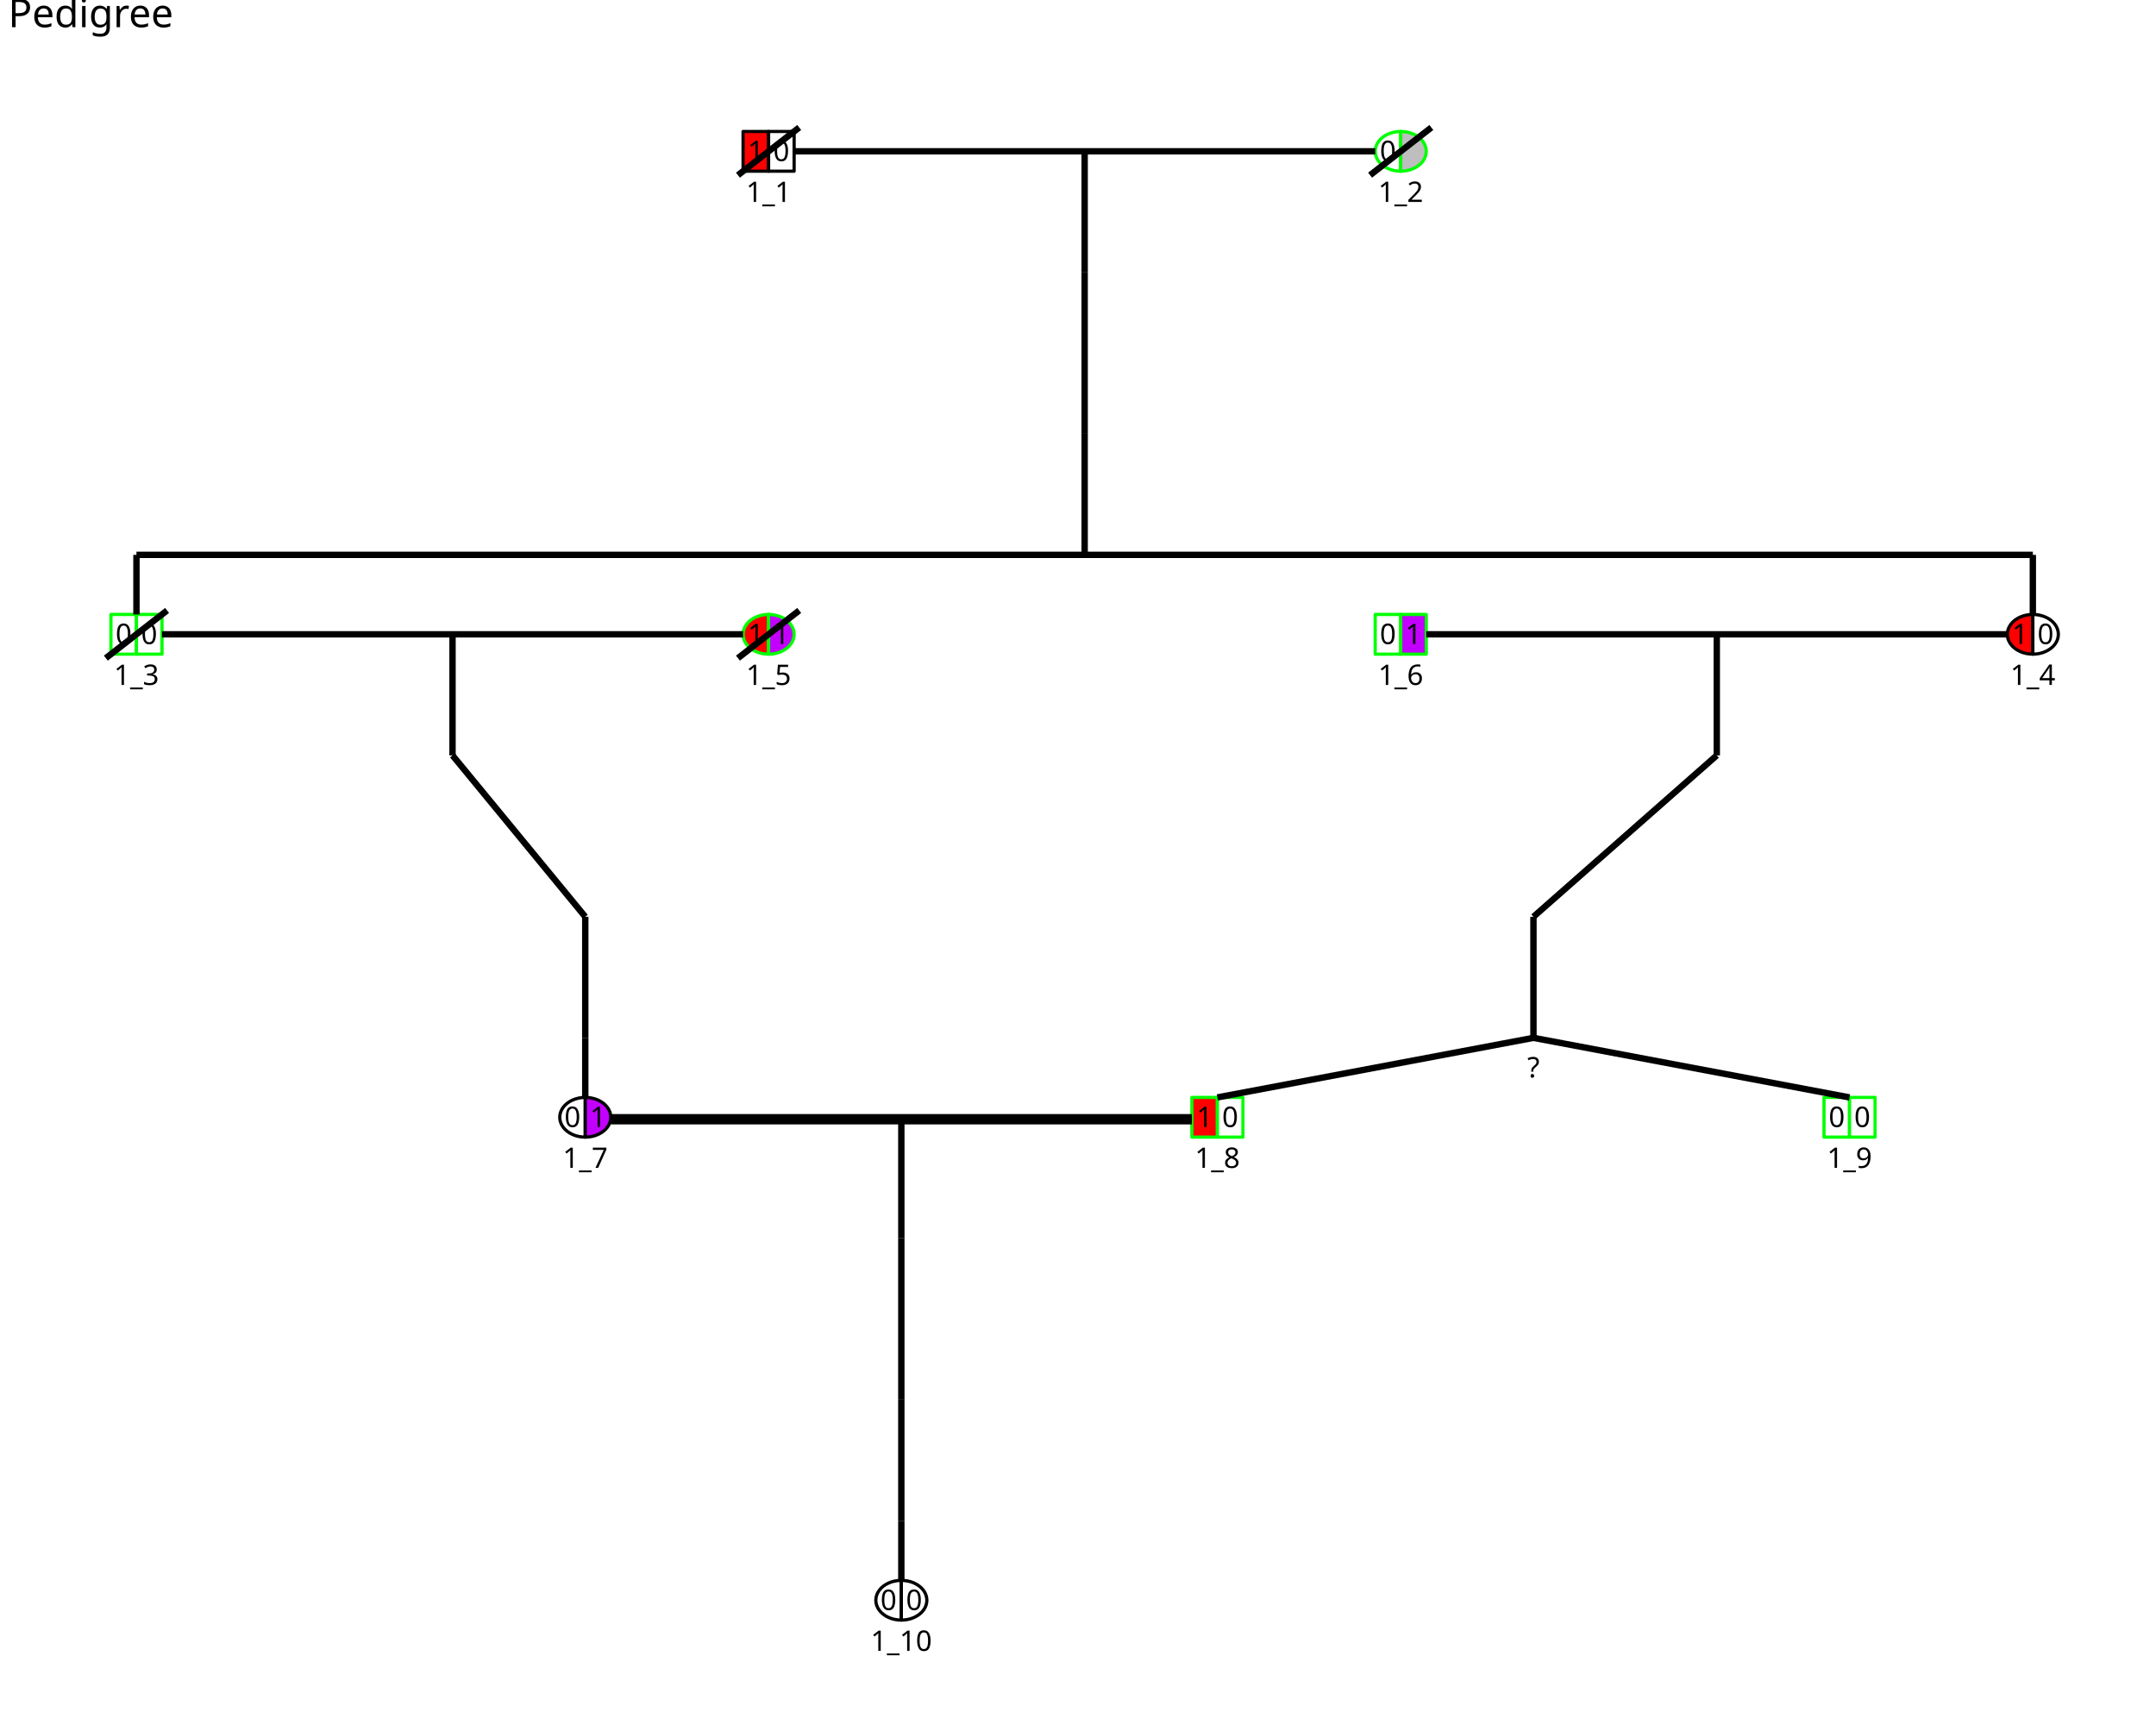
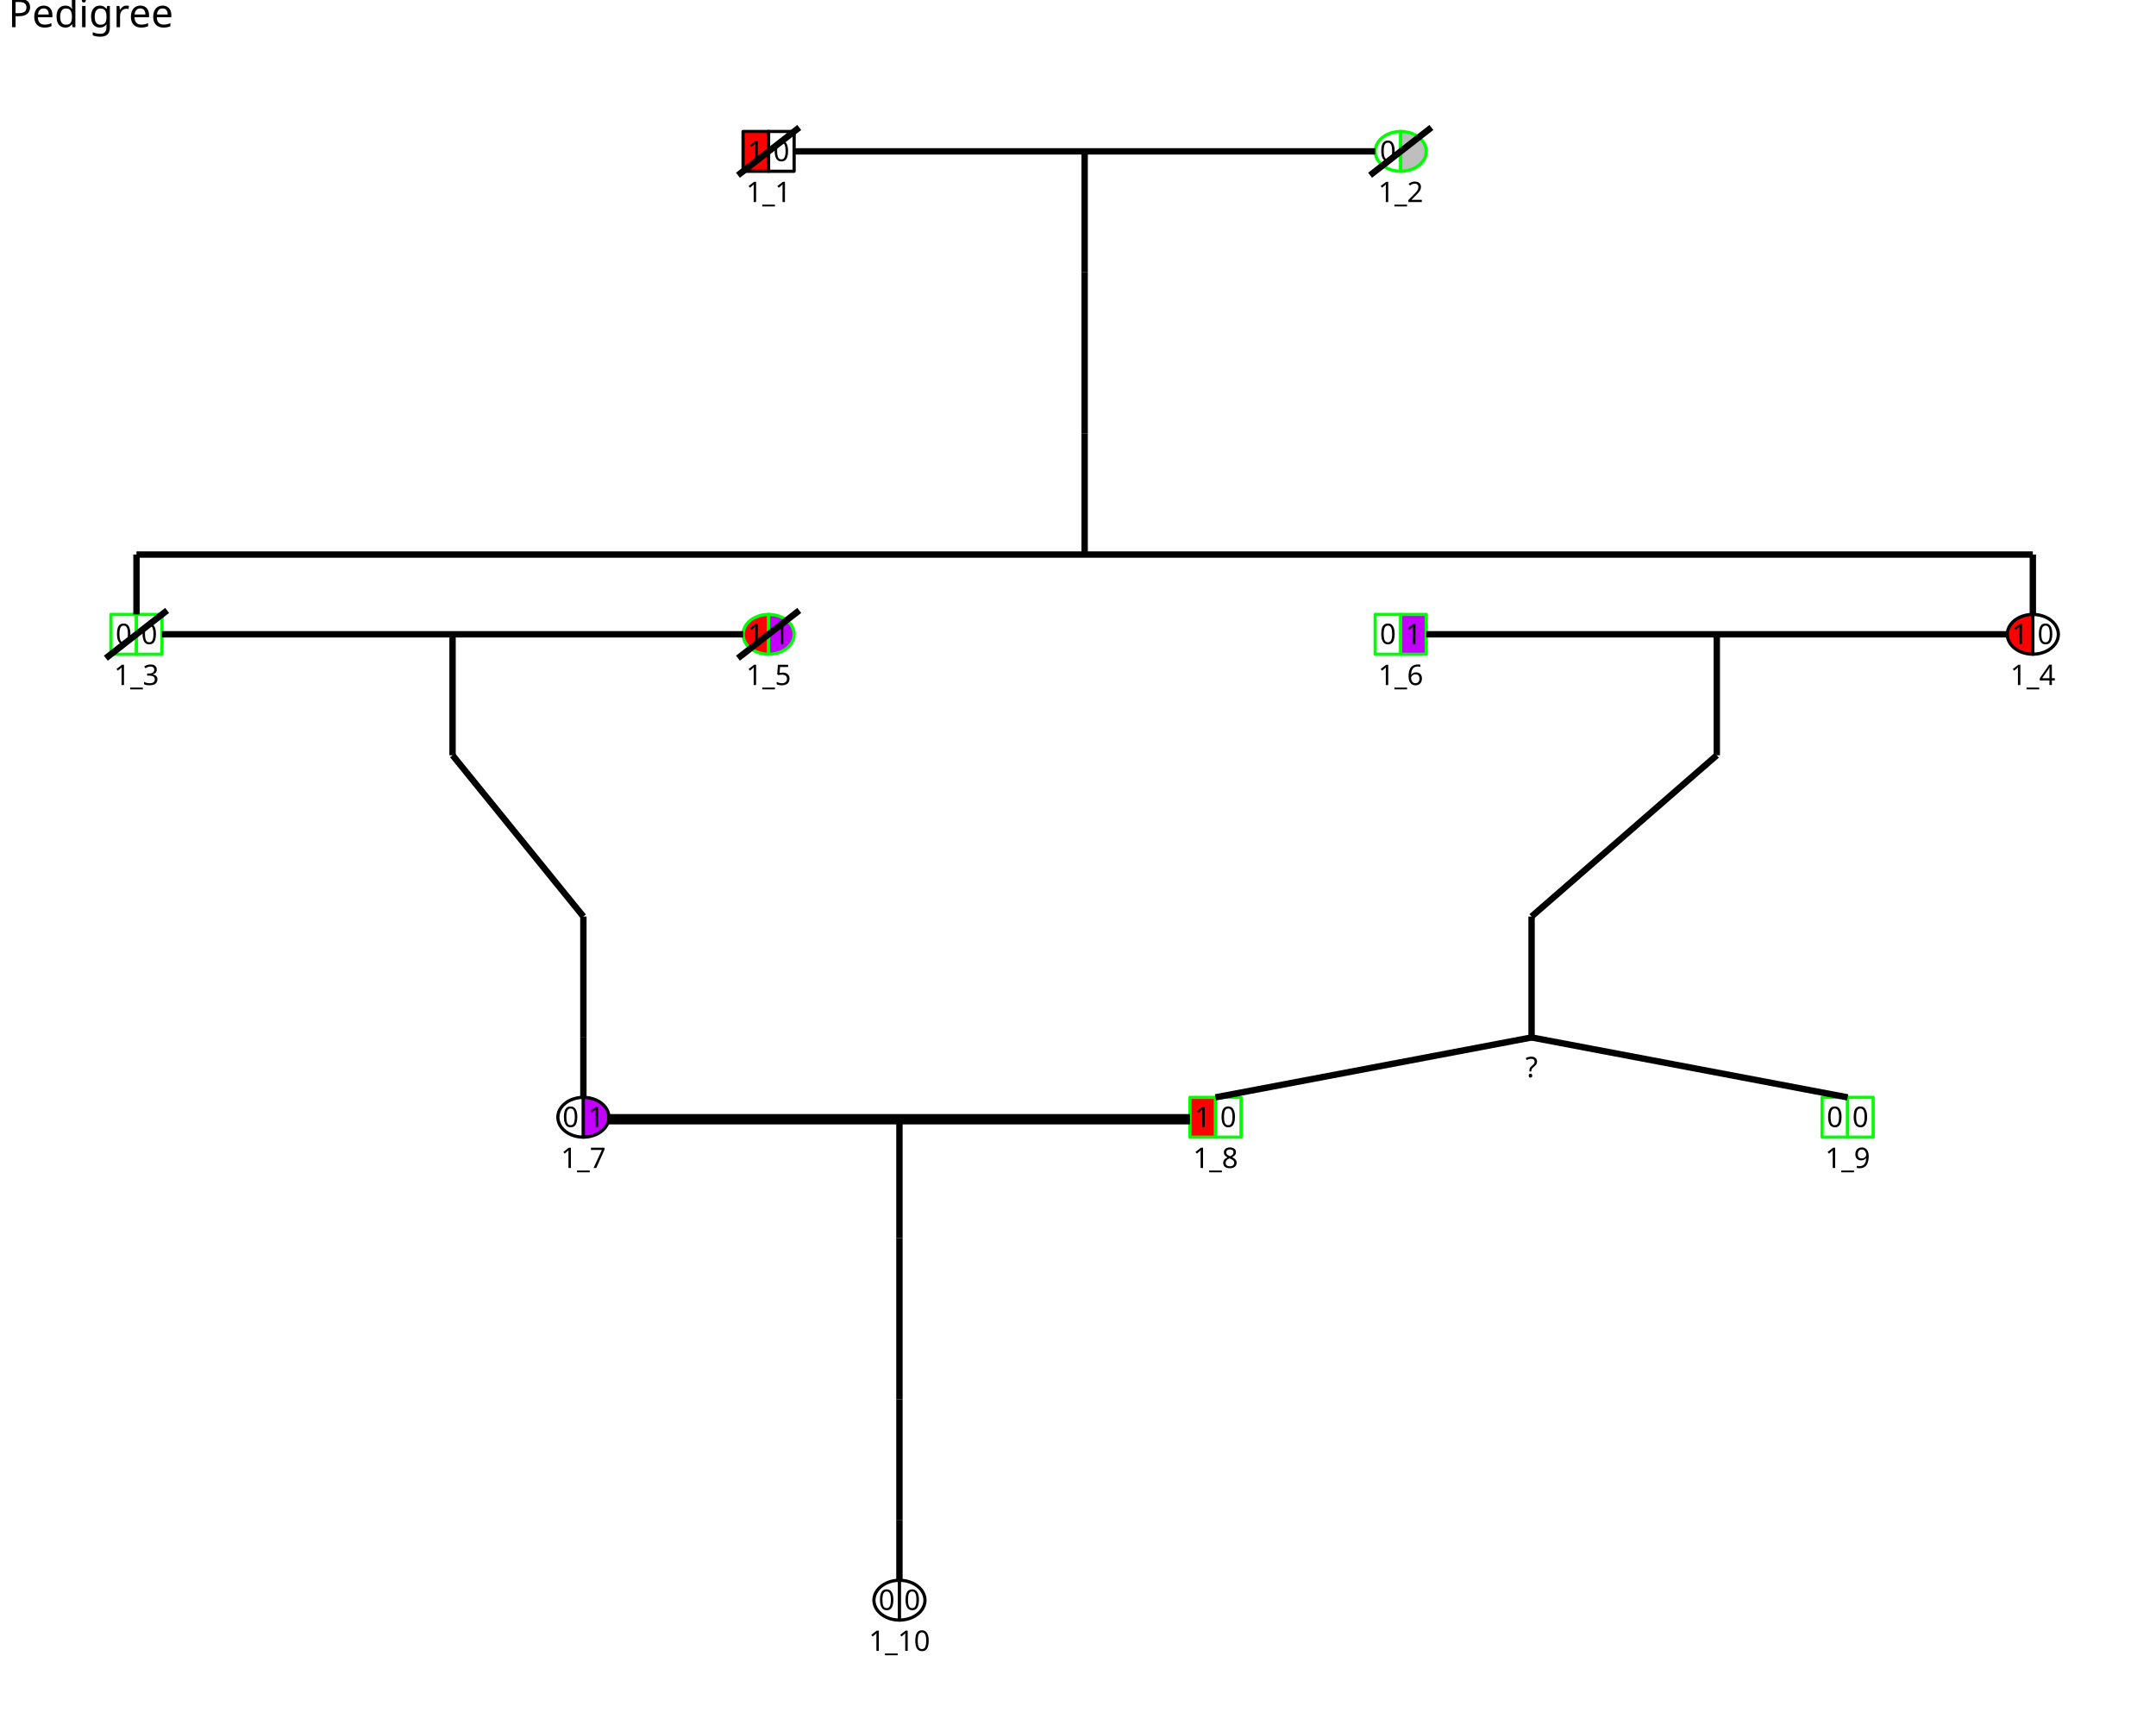
<svg xmlns="http://www.w3.org/2000/svg" class="svglite" data-engine-version="2.0" width="720.00pt" height="576.00pt" viewBox="0 0 720.00 576.00">
  <defs>
    <style type="text/css">
    .svglite line, .svglite polyline, .svglite polygon, .svglite path, .svglite rect, .svglite circle {
      fill: none;
      stroke: #000000;
      stroke-linecap: round;
      stroke-linejoin: round;
      stroke-miterlimit: 10.00;
    }
  </style>
  </defs>
  <rect width="100%" height="100%" style="stroke: none; fill: #FFFFFF;" />
  <defs>
    <clipPath id="cpMC4wMHw3MjAuMDB8MC4wMHw1NzYuMDA=">
      <rect x="0.00" y="0.00" width="720.00" height="576.00" />
    </clipPath>
  </defs>
  <g clip-path="url(#cpMC4wMHw3MjAuMDB8MC4wMHw1NzYuMDA=)">
    <rect x="0.00" y="0.00" width="720.00" height="576.00" style="stroke-width: 1.07; stroke: #FFFFFF; fill: #FFFFFF;" />
  </g>
  <defs>
    <clipPath id="cpMi43NHw3MjAuMDB8MTcuMzB8NTczLjI2">
      <rect x="2.74" y="17.30" width="717.26" height="555.96" />
    </clipPath>
  </defs>
  <g clip-path="url(#cpMi43NHw3MjAuMDB8MTcuMzB8NTczLjI2)">
    <rect x="2.74" y="17.30" width="717.26" height="555.96" style="stroke-width: 1.07; stroke: none;" />
-     <polygon points="256.67,50.53 256.67,43.90 248.15,43.90 248.15,57.16 256.67,57.16 " style="stroke-width: 1.07; stroke-linecap: butt; fill: #FF0000;" />
-     <polygon points="45.57,211.80 45.57,205.17 37.05,205.17 37.05,218.43 45.57,218.43 " style="stroke-width: 1.07; stroke: #00FF00; stroke-linecap: butt; fill: #FFFFFF;" />
-     <polygon points="195.45,373.07 195.45,366.44 194.34,366.50 193.25,366.67 192.19,366.95 191.19,367.33 190.26,367.81 189.43,368.38 188.69,369.03 188.07,369.76 187.58,370.53 187.22,371.35 187.00,372.21 186.93,373.07 187.00,373.94 187.22,374.79 187.58,375.61 188.07,376.39 188.69,377.11 189.43,377.76 190.26,378.33 191.19,378.81 192.19,379.20 193.25,379.48 194.34,379.64 195.45,379.70 " style="stroke-width: 1.07; stroke-linecap: butt; fill: #FFFFFF;" />
-     <polygon points="301.00,534.34 301.00,527.71 299.89,527.77 298.80,527.94 297.74,528.21 296.74,528.60 295.81,529.08 294.98,529.65 294.24,530.30 293.62,531.03 293.13,531.80 292.77,532.62 292.55,533.48 292.48,534.34 292.55,535.21 292.77,536.06 293.13,536.88 293.62,537.66 294.24,538.38 294.98,539.03 295.81,539.60 296.74,540.08 297.74,540.47 298.80,540.75 299.89,540.91 301.00,540.97 " style="stroke-width: 1.07; stroke-linecap: butt; fill: #FFFFFF;" />
-     <polygon points="467.77,50.53 467.77,43.90 466.66,43.96 465.57,44.13 464.51,44.41 463.51,44.79 462.58,45.27 461.74,45.84 461.01,46.49 460.39,47.22 459.90,47.99 459.54,48.82 459.32,49.67 459.25,50.53 459.32,51.40 459.54,52.25 459.90,53.07 460.39,53.85 461.01,54.57 461.74,55.22 462.58,55.79 463.51,56.27 464.51,56.66 465.57,56.94 466.66,57.10 467.77,57.16 " style="stroke-width: 1.07; stroke: #00FF00; stroke-linecap: butt; fill: #FFFFFF;" />
-     <polygon points="256.67,211.80 256.67,205.17 255.56,205.23 254.47,205.40 253.41,205.68 252.41,206.06 251.48,206.54 250.64,207.11 249.91,207.76 249.29,208.49 248.80,209.26 248.44,210.08 248.22,210.94 248.15,211.80 248.22,212.67 248.44,213.52 248.80,214.34 249.29,215.12 249.91,215.84 250.64,216.49 251.48,217.06 252.41,217.54 253.41,217.93 254.47,218.21 255.56,218.37 256.67,218.43 " style="stroke-width: 1.07; stroke: #00FF00; stroke-linecap: butt; fill: #FF0000;" />
-     <polygon points="406.55,373.07 406.55,366.44 398.03,366.44 398.03,379.70 406.55,379.70 " style="stroke-width: 1.07; stroke: #00FF00; stroke-linecap: butt; fill: #FF0000;" />
-     <polygon points="467.77,211.80 467.77,205.17 459.25,205.17 459.25,218.43 467.77,218.43 " style="stroke-width: 1.07; stroke: #00FF00; stroke-linecap: butt; fill: #FFFFFF;" />
-     <polygon points="617.65,373.07 617.65,366.44 609.13,366.44 609.13,379.70 617.65,379.70 " style="stroke-width: 1.07; stroke: #00FF00; stroke-linecap: butt; fill: #FFFFFF;" />
-     <polygon points="678.87,211.80 678.87,205.17 677.76,205.23 676.67,205.40 675.61,205.68 674.61,206.06 673.68,206.54 672.84,207.11 672.11,207.76 671.49,208.49 671.00,209.26 670.64,210.08 670.42,210.94 670.35,211.80 670.42,212.67 670.64,213.52 671.00,214.34 671.49,215.12 672.11,215.84 672.84,216.49 673.68,217.06 674.61,217.54 675.61,217.93 676.67,218.21 677.76,218.37 678.87,218.43 " style="stroke-width: 1.07; stroke-linecap: butt; fill: #FF0000;" />
-     <polygon points="256.67,50.53 256.67,57.16 265.20,57.16 265.20,43.90 256.67,43.90 " style="stroke-width: 1.07; stroke-linecap: butt; fill: #FFFFFF;" />
-     <polygon points="45.57,211.80 45.57,218.43 54.10,218.43 54.10,205.17 45.57,205.17 " style="stroke-width: 1.07; stroke: #00FF00; stroke-linecap: butt; fill: #FFFFFF;" />
-     <polygon points="195.45,373.07 195.45,379.70 196.57,379.64 197.66,379.48 198.72,379.20 199.72,378.81 200.64,378.33 201.48,377.76 202.22,377.11 202.84,376.39 203.33,375.61 203.69,374.79 203.90,373.94 203.98,373.07 203.90,372.21 203.69,371.35 203.33,370.53 202.84,369.76 202.22,369.03 201.48,368.38 200.64,367.81 199.72,367.33 198.72,366.95 197.66,366.67 196.57,366.50 195.45,366.44 " style="stroke-width: 1.07; stroke-linecap: butt; fill: #C300FF;" />
-     <polygon points="301.00,534.34 301.00,540.97 302.12,540.91 303.21,540.75 304.27,540.47 305.27,540.08 306.19,539.60 307.03,539.03 307.77,538.38 308.39,537.66 308.88,536.88 309.24,536.06 309.45,535.21 309.53,534.34 309.45,533.48 309.24,532.62 308.88,531.80 308.39,531.03 307.77,530.30 307.03,529.65 306.19,529.08 305.27,528.60 304.27,528.21 303.21,527.94 302.12,527.77 301.00,527.71 " style="stroke-width: 1.07; stroke-linecap: butt; fill: #FFFFFF;" />
-     <polygon points="467.77,50.53 467.77,57.16 468.89,57.10 469.98,56.94 471.03,56.66 472.03,56.27 472.96,55.79 473.80,55.22 474.54,54.57 475.15,53.85 475.65,53.07 476.01,52.25 476.22,51.40 476.30,50.53 476.22,49.67 476.01,48.82 475.65,47.99 475.15,47.22 474.54,46.49 473.80,45.84 472.96,45.27 472.03,44.79 471.03,44.41 469.98,44.13 468.89,43.96 467.77,43.90 " style="stroke-width: 1.07; stroke: #00FF00; stroke-linecap: butt; fill: #BEBEBE;" />
-     <polygon points="256.67,211.80 256.67,218.43 257.78,218.37 258.88,218.21 259.93,217.93 260.93,217.54 261.86,217.06 262.70,216.49 263.44,215.84 264.05,215.12 264.55,214.34 264.91,213.52 265.12,212.67 265.20,211.80 265.12,210.94 264.91,210.08 264.55,209.26 264.05,208.49 263.44,207.76 262.70,207.11 261.86,206.54 260.93,206.06 259.93,205.68 258.88,205.40 257.78,205.23 256.67,205.17 " style="stroke-width: 1.07; stroke: #00FF00; stroke-linecap: butt; fill: #C300FF;" />
-     <polygon points="406.55,373.07 406.55,379.70 415.08,379.70 415.08,366.44 406.55,366.44 " style="stroke-width: 1.07; stroke: #00FF00; stroke-linecap: butt; fill: #FFFFFF;" />
-     <polygon points="467.77,211.80 467.77,218.43 476.30,218.43 476.30,205.17 467.77,205.17 " style="stroke-width: 1.07; stroke: #00FF00; stroke-linecap: butt; fill: #C300FF;" />
-     <polygon points="617.65,373.07 617.65,379.70 626.18,379.70 626.18,366.44 617.65,366.44 " style="stroke-width: 1.07; stroke: #00FF00; stroke-linecap: butt; fill: #FFFFFF;" />
-     <polygon points="678.87,211.80 678.87,218.43 679.99,218.37 681.08,218.21 682.13,217.93 683.13,217.54 684.06,217.06 684.90,216.49 685.64,215.84 686.26,215.12 686.75,214.34 687.11,213.52 687.32,212.67 687.40,211.80 687.32,210.94 687.11,210.08 686.75,209.26 686.26,208.49 685.64,207.76 684.90,207.11 684.06,206.54 683.13,206.06 682.13,205.68 681.08,205.40 679.99,205.23 678.87,205.17 " style="stroke-width: 1.07; stroke-linecap: butt; fill: #FFFFFF;" />
-     <text x="252.41" y="53.79" text-anchor="middle" style="font-size: 9.48px; font-family: sans;" textLength="5.28px" lengthAdjust="spacingAndGlyphs">1</text>
-     <text x="41.31" y="215.06" text-anchor="middle" style="font-size: 9.48px; font-family: sans;" textLength="5.28px" lengthAdjust="spacingAndGlyphs">0</text>
-     <text x="191.19" y="376.33" text-anchor="middle" style="font-size: 9.48px; font-family: sans;" textLength="5.28px" lengthAdjust="spacingAndGlyphs">0</text>
-     <text x="296.74" y="537.60" text-anchor="middle" style="font-size: 9.48px; font-family: sans;" textLength="5.28px" lengthAdjust="spacingAndGlyphs">0</text>
-     <text x="463.51" y="53.79" text-anchor="middle" style="font-size: 9.48px; font-family: sans;" textLength="5.28px" lengthAdjust="spacingAndGlyphs">0</text>
-     <text x="252.41" y="215.06" text-anchor="middle" style="font-size: 9.48px; font-family: sans;" textLength="5.28px" lengthAdjust="spacingAndGlyphs">1</text>
-     <text x="402.29" y="376.33" text-anchor="middle" style="font-size: 9.48px; font-family: sans;" textLength="5.28px" lengthAdjust="spacingAndGlyphs">1</text>
-     <text x="463.51" y="215.06" text-anchor="middle" style="font-size: 9.48px; font-family: sans;" textLength="5.28px" lengthAdjust="spacingAndGlyphs">0</text>
-     <text x="613.39" y="376.33" text-anchor="middle" style="font-size: 9.48px; font-family: sans;" textLength="5.28px" lengthAdjust="spacingAndGlyphs">0</text>
-     <text x="674.61" y="215.06" text-anchor="middle" style="font-size: 9.48px; font-family: sans;" textLength="5.28px" lengthAdjust="spacingAndGlyphs">1</text>
-     <text x="260.93" y="53.79" text-anchor="middle" style="font-size: 9.48px; font-family: sans;" textLength="5.28px" lengthAdjust="spacingAndGlyphs">0</text>
-     <text x="49.83" y="215.06" text-anchor="middle" style="font-size: 9.48px; font-family: sans;" textLength="5.28px" lengthAdjust="spacingAndGlyphs">0</text>
-     <text x="199.72" y="376.33" text-anchor="middle" style="font-size: 9.48px; font-family: sans;" textLength="5.28px" lengthAdjust="spacingAndGlyphs">1</text>
-     <text x="305.27" y="537.60" text-anchor="middle" style="font-size: 9.48px; font-family: sans;" textLength="5.28px" lengthAdjust="spacingAndGlyphs">0</text>
-     <text x="260.93" y="215.06" text-anchor="middle" style="font-size: 9.48px; font-family: sans;" textLength="5.28px" lengthAdjust="spacingAndGlyphs">1</text>
-     <text x="410.82" y="376.33" text-anchor="middle" style="font-size: 9.48px; font-family: sans;" textLength="5.28px" lengthAdjust="spacingAndGlyphs">0</text>
-     <text x="472.03" y="215.06" text-anchor="middle" style="font-size: 9.48px; font-family: sans;" textLength="5.28px" lengthAdjust="spacingAndGlyphs">1</text>
-     <text x="621.92" y="376.33" text-anchor="middle" style="font-size: 9.48px; font-family: sans;" textLength="5.28px" lengthAdjust="spacingAndGlyphs">0</text>
-     <text x="683.13" y="215.06" text-anchor="middle" style="font-size: 9.48px; font-family: sans;" textLength="5.28px" lengthAdjust="spacingAndGlyphs">0</text>
-     <text x="256.67" y="67.44" text-anchor="middle" style="font-size: 9.48px; font-family: sans;" textLength="15.83px" lengthAdjust="spacingAndGlyphs">1_1</text>
-     <text x="45.57" y="228.71" text-anchor="middle" style="font-size: 9.48px; font-family: sans;" textLength="15.83px" lengthAdjust="spacingAndGlyphs">1_3</text>
-     <text x="195.45" y="389.98" text-anchor="middle" style="font-size: 9.48px; font-family: sans;" textLength="15.83px" lengthAdjust="spacingAndGlyphs">1_7</text>
-     <text x="301.00" y="551.25" text-anchor="middle" style="font-size: 9.48px; font-family: sans;" textLength="21.10px" lengthAdjust="spacingAndGlyphs">1_10</text>
-     <text x="467.77" y="67.44" text-anchor="middle" style="font-size: 9.48px; font-family: sans;" textLength="15.83px" lengthAdjust="spacingAndGlyphs">1_2</text>
-     <text x="256.67" y="228.71" text-anchor="middle" style="font-size: 9.48px; font-family: sans;" textLength="15.83px" lengthAdjust="spacingAndGlyphs">1_5</text>
-     <text x="406.55" y="389.98" text-anchor="middle" style="font-size: 9.48px; font-family: sans;" textLength="15.83px" lengthAdjust="spacingAndGlyphs">1_8</text>
-     <text x="467.77" y="228.71" text-anchor="middle" style="font-size: 9.48px; font-family: sans;" textLength="15.83px" lengthAdjust="spacingAndGlyphs">1_6</text>
-     <text x="617.65" y="389.98" text-anchor="middle" style="font-size: 9.48px; font-family: sans;" textLength="15.83px" lengthAdjust="spacingAndGlyphs">1_9</text>
-     <text x="678.87" y="228.71" text-anchor="middle" style="font-size: 9.48px; font-family: sans;" textLength="15.83px" lengthAdjust="spacingAndGlyphs">1_4</text>
-     <text x="512.10" y="359.76" text-anchor="middle" style="font-size: 9.48px; font-family: sans;" textLength="5.28px" lengthAdjust="spacingAndGlyphs">?</text>
-     <line x1="246.44" y1="58.49" x2="266.90" y2="42.57" style="stroke-width: 2.13; stroke-linecap: butt;" />
-     <line x1="35.34" y1="219.76" x2="55.80" y2="203.84" style="stroke-width: 2.13; stroke-linecap: butt;" />
-     <line x1="457.54" y1="58.49" x2="478.00" y2="42.57" style="stroke-width: 2.13; stroke-linecap: butt;" />
-     <line x1="246.44" y1="219.76" x2="266.90" y2="203.84" style="stroke-width: 2.13; stroke-linecap: butt;" />
-     <line x1="265.20" y1="50.53" x2="459.25" y2="50.53" style="stroke-width: 2.13; stroke-linecap: butt;" />
-     <line x1="54.10" y1="211.80" x2="248.15" y2="211.80" style="stroke-width: 2.13; stroke-linecap: butt;" />
-     <line x1="203.98" y1="373.07" x2="398.03" y2="373.07" style="stroke-width: 2.13; stroke-linecap: butt;" />
-     <line x1="476.30" y1="211.80" x2="670.35" y2="211.80" style="stroke-width: 2.13; stroke-linecap: butt;" />
-     <line x1="203.98" y1="374.40" x2="398.03" y2="374.40" style="stroke-width: 2.13; stroke-linecap: butt;" />
-     <line x1="45.57" y1="205.17" x2="45.57" y2="185.28" style="stroke-width: 2.13; stroke-linecap: butt;" />
-     <line x1="678.87" y1="205.17" x2="678.87" y2="185.28" style="stroke-width: 2.13; stroke-linecap: butt;" />
-     <line x1="45.57" y1="185.28" x2="678.87" y2="185.28" style="stroke-width: 2.13; stroke-linecap: butt;" />
-     <line x1="362.22" y1="185.28" x2="362.22" y2="144.85" style="stroke-width: 2.13; stroke-linecap: butt;" />
-     <line x1="362.22" y1="144.85" x2="362.22" y2="90.96" style="stroke-width: 2.13; stroke-linecap: butt;" />
-     <line x1="362.22" y1="90.96" x2="362.22" y2="50.53" style="stroke-width: 2.13; stroke-linecap: butt;" />
-     <line x1="195.45" y1="366.44" x2="195.45" y2="346.55" style="stroke-width: 2.13; stroke-linecap: butt;" />
-     <line x1="195.45" y1="346.55" x2="195.45" y2="346.55" style="stroke-width: 2.13; stroke-linecap: butt;" />
-     <line x1="195.45" y1="346.55" x2="195.45" y2="306.12" style="stroke-width: 2.13; stroke-linecap: butt;" />
-     <line x1="195.45" y1="306.12" x2="151.12" y2="252.23" style="stroke-width: 2.13; stroke-linecap: butt;" />
-     <line x1="151.12" y1="252.23" x2="151.12" y2="211.80" style="stroke-width: 2.13; stroke-linecap: butt;" />
-     <line x1="406.55" y1="366.44" x2="512.10" y2="346.55" style="stroke-width: 2.13; stroke-linecap: butt;" />
-     <line x1="617.65" y1="366.44" x2="512.10" y2="346.55" style="stroke-width: 2.13; stroke-linecap: butt;" />
-     <line x1="512.10" y1="346.55" x2="512.10" y2="346.55" style="stroke-width: 2.13; stroke-linecap: butt;" />
-     <line x1="512.10" y1="346.55" x2="512.10" y2="306.12" style="stroke-width: 2.13; stroke-linecap: butt;" />
-     <line x1="512.10" y1="306.12" x2="573.32" y2="252.23" style="stroke-width: 2.13; stroke-linecap: butt;" />
-     <line x1="573.32" y1="252.23" x2="573.32" y2="211.80" style="stroke-width: 2.13; stroke-linecap: butt;" />
-     <line x1="301.00" y1="527.71" x2="301.00" y2="507.82" style="stroke-width: 2.13; stroke-linecap: butt;" />
-     <line x1="301.00" y1="507.82" x2="301.00" y2="507.82" style="stroke-width: 2.13; stroke-linecap: butt;" />
-     <line x1="301.00" y1="507.82" x2="301.00" y2="467.39" style="stroke-width: 2.13; stroke-linecap: butt;" />
-     <line x1="301.00" y1="467.39" x2="301.00" y2="413.50" style="stroke-width: 2.13; stroke-linecap: butt;" />
-     <line x1="301.00" y1="413.50" x2="301.00" y2="373.07" style="stroke-width: 2.13; stroke-linecap: butt;" />
+     <polygon points="256.67,50.55 256.67,43.90 248.15,43.90 248.15,57.19 256.67,57.19 " style="stroke-width: 1.07; stroke-linecap: butt; fill: #FF0000;" />
+     <polygon points="45.58,211.81 45.58,205.16 37.05,205.16 37.05,218.45 45.58,218.45 " style="stroke-width: 1.07; stroke: #00FF00; stroke-linecap: butt; fill: #FFFFFF;" />
+     <polygon points="194.82,373.06 194.82,366.42 193.71,366.48 192.62,366.65 191.56,366.93 190.56,367.31 189.63,367.79 188.79,368.37 188.06,369.02 187.44,369.74 186.94,370.52 186.58,371.34 186.37,372.20 186.29,373.06 186.37,373.93 186.58,374.78 186.94,375.61 187.44,376.39 188.06,377.11 188.79,377.76 189.63,378.33 190.56,378.82 191.56,379.20 192.62,379.48 193.71,379.65 194.82,379.71 " style="stroke-width: 1.07; stroke-linecap: butt; fill: #FFFFFF;" />
+     <polygon points="300.37,534.32 300.37,527.68 299.26,527.73 298.16,527.90 297.11,528.18 296.11,528.57 295.18,529.05 294.34,529.62 293.61,530.28 292.99,531.00 292.49,531.78 292.13,532.60 291.92,533.45 291.84,534.32 291.92,535.19 292.13,536.04 292.49,536.86 292.99,537.64 293.61,538.37 294.34,539.02 295.18,539.59 296.11,540.08 297.11,540.46 298.16,540.74 299.26,540.91 300.37,540.97 " style="stroke-width: 1.07; stroke-linecap: butt; fill: #FFFFFF;" />
+     <polygon points="467.77,50.55 467.77,43.90 466.66,43.96 465.56,44.13 464.51,44.41 463.51,44.79 462.58,45.28 461.74,45.85 461.01,46.50 460.39,47.23 459.89,48.00 459.53,48.83 459.32,49.68 459.24,50.55 459.32,51.41 459.53,52.27 459.89,53.09 460.39,53.87 461.01,54.59 461.74,55.25 462.58,55.82 463.51,56.30 464.51,56.69 465.56,56.96 466.66,57.13 467.77,57.19 " style="stroke-width: 1.07; stroke: #00FF00; stroke-linecap: butt; fill: #FFFFFF;" />
+     <polygon points="256.67,211.81 256.67,205.16 255.56,205.22 254.47,205.39 253.41,205.67 252.41,206.05 251.48,206.53 250.64,207.11 249.91,207.76 249.29,208.48 248.79,209.26 248.44,210.09 248.22,210.94 248.15,211.81 248.22,212.67 248.44,213.52 248.79,214.35 249.29,215.13 249.91,215.85 250.64,216.50 251.48,217.08 252.41,217.56 253.41,217.94 254.47,218.22 255.56,218.39 256.67,218.45 " style="stroke-width: 1.07; stroke: #00FF00; stroke-linecap: butt; fill: #FF0000;" />
+     <polygon points="405.92,373.06 405.92,366.42 397.39,366.42 397.39,379.71 405.92,379.71 " style="stroke-width: 1.07; stroke: #00FF00; stroke-linecap: butt; fill: #FF0000;" />
+     <polygon points="467.77,211.81 467.77,205.16 459.24,205.16 459.24,218.45 467.77,218.45 " style="stroke-width: 1.07; stroke: #00FF00; stroke-linecap: butt; fill: #FFFFFF;" />
+     <polygon points="617.02,373.06 617.02,366.42 608.49,366.42 608.49,379.71 617.02,379.71 " style="stroke-width: 1.07; stroke: #00FF00; stroke-linecap: butt; fill: #FFFFFF;" />
+     <polygon points="678.87,211.81 678.87,205.16 677.76,205.22 676.66,205.39 675.61,205.67 674.60,206.05 673.68,206.53 672.84,207.11 672.10,207.76 671.48,208.48 670.99,209.26 670.63,210.09 670.41,210.94 670.34,211.81 670.41,212.67 670.63,213.52 670.99,214.35 671.48,215.13 672.10,215.85 672.84,216.50 673.68,217.08 674.60,217.56 675.61,217.94 676.66,218.22 677.76,218.39 678.87,218.45 " style="stroke-width: 1.07; stroke-linecap: butt; fill: #FF0000;" />
+     <polygon points="256.67,50.55 256.67,57.19 265.20,57.19 265.20,43.90 256.67,43.90 " style="stroke-width: 1.07; stroke-linecap: butt; fill: #FFFFFF;" />
+     <polygon points="45.58,211.81 45.58,218.45 54.10,218.45 54.10,205.16 45.58,205.16 " style="stroke-width: 1.07; stroke: #00FF00; stroke-linecap: butt; fill: #FFFFFF;" />
+     <polygon points="194.82,373.06 194.82,379.71 195.94,379.65 197.03,379.48 198.09,379.20 199.09,378.82 200.01,378.33 200.85,377.76 201.59,377.11 202.21,376.39 202.70,375.61 203.06,374.78 203.28,373.93 203.35,373.06 203.28,372.20 203.06,371.34 202.70,370.52 202.21,369.74 201.59,369.02 200.85,368.37 200.01,367.79 199.09,367.31 198.09,366.93 197.03,366.65 195.94,366.48 194.82,366.42 " style="stroke-width: 1.07; stroke-linecap: butt; fill: #C300FF;" />
+     <polygon points="300.37,534.32 300.37,540.97 301.48,540.91 302.58,540.74 303.63,540.46 304.64,540.08 305.56,539.59 306.40,539.02 307.14,538.37 307.76,537.64 308.25,536.86 308.61,536.04 308.83,535.19 308.90,534.32 308.83,533.45 308.61,532.60 308.25,531.78 307.76,531.00 307.14,530.28 306.40,529.62 305.56,529.05 304.64,528.57 303.63,528.18 302.58,527.90 301.48,527.73 300.37,527.68 " style="stroke-width: 1.07; stroke-linecap: butt; fill: #FFFFFF;" />
+     <polygon points="467.77,50.55 467.77,57.19 468.88,57.13 469.98,56.96 471.04,56.69 472.04,56.30 472.96,55.82 473.80,55.25 474.54,54.59 475.16,53.87 475.65,53.09 476.01,52.27 476.23,51.41 476.30,50.55 476.23,49.68 476.01,48.83 475.65,48.00 475.16,47.23 474.54,46.50 473.80,45.85 472.96,45.28 472.04,44.79 471.04,44.41 469.98,44.13 468.88,43.96 467.77,43.90 " style="stroke-width: 1.07; stroke: #00FF00; stroke-linecap: butt; fill: #BEBEBE;" />
+     <polygon points="256.67,211.81 256.67,218.45 257.79,218.39 258.88,218.22 259.94,217.94 260.94,217.56 261.87,217.08 262.70,216.50 263.44,215.85 264.06,215.13 264.55,214.35 264.91,213.52 265.13,212.67 265.20,211.81 265.13,210.94 264.91,210.09 264.55,209.26 264.06,208.48 263.44,207.76 262.70,207.11 261.87,206.53 260.94,206.05 259.94,205.67 258.88,205.39 257.79,205.22 256.67,205.16 " style="stroke-width: 1.07; stroke: #00FF00; stroke-linecap: butt; fill: #C300FF;" />
+     <polygon points="405.92,373.06 405.92,379.71 414.45,379.71 414.45,366.42 405.92,366.42 " style="stroke-width: 1.07; stroke: #00FF00; stroke-linecap: butt; fill: #FFFFFF;" />
+     <polygon points="467.77,211.81 467.77,218.45 476.30,218.45 476.30,205.16 467.77,205.16 " style="stroke-width: 1.07; stroke: #00FF00; stroke-linecap: butt; fill: #C300FF;" />
+     <polygon points="617.02,373.06 617.02,379.71 625.55,379.71 625.55,366.42 617.02,366.42 " style="stroke-width: 1.07; stroke: #00FF00; stroke-linecap: butt; fill: #FFFFFF;" />
+     <polygon points="678.87,211.81 678.87,218.45 679.98,218.39 681.08,218.22 682.13,217.94 683.13,217.56 684.06,217.08 684.90,216.50 685.63,215.85 686.25,215.13 686.75,214.35 687.11,213.52 687.32,212.67 687.40,211.81 687.32,210.94 687.11,210.09 686.75,209.26 686.25,208.48 685.63,207.76 684.90,207.11 684.06,206.53 683.13,206.05 682.13,205.67 681.08,205.39 679.98,205.22 678.87,205.16 " style="stroke-width: 1.07; stroke-linecap: butt; fill: #FFFFFF;" />
+     <text x="252.41" y="53.81" text-anchor="middle" style="font-size: 9.48px; font-family: sans;" textLength="5.28px" lengthAdjust="spacingAndGlyphs">1</text>
+     <text x="41.31" y="215.07" text-anchor="middle" style="font-size: 9.48px; font-family: sans;" textLength="5.28px" lengthAdjust="spacingAndGlyphs">0</text>
+     <text x="190.56" y="376.33" text-anchor="middle" style="font-size: 9.48px; font-family: sans;" textLength="5.28px" lengthAdjust="spacingAndGlyphs">0</text>
+     <text x="296.11" y="537.58" text-anchor="middle" style="font-size: 9.48px; font-family: sans;" textLength="5.28px" lengthAdjust="spacingAndGlyphs">0</text>
+     <text x="463.51" y="53.81" text-anchor="middle" style="font-size: 9.48px; font-family: sans;" textLength="5.28px" lengthAdjust="spacingAndGlyphs">0</text>
+     <text x="252.41" y="215.07" text-anchor="middle" style="font-size: 9.48px; font-family: sans;" textLength="5.28px" lengthAdjust="spacingAndGlyphs">1</text>
+     <text x="401.66" y="376.33" text-anchor="middle" style="font-size: 9.48px; font-family: sans;" textLength="5.28px" lengthAdjust="spacingAndGlyphs">1</text>
+     <text x="463.51" y="215.07" text-anchor="middle" style="font-size: 9.48px; font-family: sans;" textLength="5.28px" lengthAdjust="spacingAndGlyphs">0</text>
+     <text x="612.75" y="376.33" text-anchor="middle" style="font-size: 9.48px; font-family: sans;" textLength="5.28px" lengthAdjust="spacingAndGlyphs">0</text>
+     <text x="674.60" y="215.07" text-anchor="middle" style="font-size: 9.48px; font-family: sans;" textLength="5.28px" lengthAdjust="spacingAndGlyphs">1</text>
+     <text x="260.94" y="53.81" text-anchor="middle" style="font-size: 9.48px; font-family: sans;" textLength="5.28px" lengthAdjust="spacingAndGlyphs">0</text>
+     <text x="49.84" y="215.07" text-anchor="middle" style="font-size: 9.48px; font-family: sans;" textLength="5.28px" lengthAdjust="spacingAndGlyphs">0</text>
+     <text x="199.09" y="376.33" text-anchor="middle" style="font-size: 9.48px; font-family: sans;" textLength="5.28px" lengthAdjust="spacingAndGlyphs">1</text>
+     <text x="304.64" y="537.58" text-anchor="middle" style="font-size: 9.48px; font-family: sans;" textLength="5.28px" lengthAdjust="spacingAndGlyphs">0</text>
+     <text x="260.94" y="215.07" text-anchor="middle" style="font-size: 9.48px; font-family: sans;" textLength="5.28px" lengthAdjust="spacingAndGlyphs">1</text>
+     <text x="410.18" y="376.33" text-anchor="middle" style="font-size: 9.48px; font-family: sans;" textLength="5.28px" lengthAdjust="spacingAndGlyphs">0</text>
+     <text x="472.04" y="215.07" text-anchor="middle" style="font-size: 9.48px; font-family: sans;" textLength="5.28px" lengthAdjust="spacingAndGlyphs">1</text>
+     <text x="621.28" y="376.33" text-anchor="middle" style="font-size: 9.48px; font-family: sans;" textLength="5.28px" lengthAdjust="spacingAndGlyphs">0</text>
+     <text x="683.13" y="215.07" text-anchor="middle" style="font-size: 9.48px; font-family: sans;" textLength="5.28px" lengthAdjust="spacingAndGlyphs">0</text>
+     <text x="256.67" y="67.48" text-anchor="middle" style="font-size: 9.48px; font-family: sans;" textLength="15.83px" lengthAdjust="spacingAndGlyphs">1_1</text>
+     <text x="45.58" y="228.74" text-anchor="middle" style="font-size: 9.48px; font-family: sans;" textLength="15.83px" lengthAdjust="spacingAndGlyphs">1_3</text>
+     <text x="194.82" y="390.00" text-anchor="middle" style="font-size: 9.48px; font-family: sans;" textLength="15.83px" lengthAdjust="spacingAndGlyphs">1_7</text>
+     <text x="300.37" y="551.25" text-anchor="middle" style="font-size: 9.48px; font-family: sans;" textLength="21.10px" lengthAdjust="spacingAndGlyphs">1_10</text>
+     <text x="467.77" y="67.48" text-anchor="middle" style="font-size: 9.48px; font-family: sans;" textLength="15.83px" lengthAdjust="spacingAndGlyphs">1_2</text>
+     <text x="256.67" y="228.74" text-anchor="middle" style="font-size: 9.48px; font-family: sans;" textLength="15.83px" lengthAdjust="spacingAndGlyphs">1_5</text>
+     <text x="405.92" y="390.00" text-anchor="middle" style="font-size: 9.48px; font-family: sans;" textLength="15.83px" lengthAdjust="spacingAndGlyphs">1_8</text>
+     <text x="467.77" y="228.74" text-anchor="middle" style="font-size: 9.48px; font-family: sans;" textLength="15.83px" lengthAdjust="spacingAndGlyphs">1_6</text>
+     <text x="617.02" y="390.00" text-anchor="middle" style="font-size: 9.48px; font-family: sans;" textLength="15.83px" lengthAdjust="spacingAndGlyphs">1_9</text>
+     <text x="678.87" y="228.74" text-anchor="middle" style="font-size: 9.48px; font-family: sans;" textLength="15.83px" lengthAdjust="spacingAndGlyphs">1_4</text>
+     <text x="511.47" y="359.69" text-anchor="middle" style="font-size: 9.48px; font-family: sans;" textLength="5.28px" lengthAdjust="spacingAndGlyphs">?</text>
+     <line x1="246.44" y1="58.52" x2="266.91" y2="42.57" style="stroke-width: 2.13; stroke-linecap: butt;" />
+     <line x1="35.34" y1="219.78" x2="55.81" y2="203.83" style="stroke-width: 2.13; stroke-linecap: butt;" />
+     <line x1="457.54" y1="58.52" x2="478.01" y2="42.57" style="stroke-width: 2.13; stroke-linecap: butt;" />
+     <line x1="246.44" y1="219.78" x2="266.91" y2="203.83" style="stroke-width: 2.13; stroke-linecap: butt;" />
+     <line x1="265.20" y1="50.55" x2="459.24" y2="50.55" style="stroke-width: 2.13; stroke-linecap: butt;" />
+     <line x1="54.10" y1="211.81" x2="248.15" y2="211.81" style="stroke-width: 2.13; stroke-linecap: butt;" />
+     <line x1="203.35" y1="373.06" x2="397.39" y2="373.06" style="stroke-width: 2.13; stroke-linecap: butt;" />
+     <line x1="476.30" y1="211.81" x2="670.34" y2="211.81" style="stroke-width: 2.13; stroke-linecap: butt;" />
+     <line x1="203.35" y1="374.39" x2="397.39" y2="374.39" style="stroke-width: 2.13; stroke-linecap: butt;" />
+     <line x1="45.58" y1="205.16" x2="45.58" y2="185.17" style="stroke-width: 2.13; stroke-linecap: butt;" />
+     <line x1="678.87" y1="205.16" x2="678.87" y2="185.17" style="stroke-width: 2.13; stroke-linecap: butt;" />
+     <line x1="45.58" y1="185.17" x2="678.87" y2="185.17" style="stroke-width: 2.13; stroke-linecap: butt;" />
+     <line x1="362.22" y1="185.17" x2="362.22" y2="144.78" style="stroke-width: 2.13; stroke-linecap: butt;" />
+     <line x1="362.22" y1="144.78" x2="362.22" y2="90.93" style="stroke-width: 2.13; stroke-linecap: butt;" />
+     <line x1="362.22" y1="90.93" x2="362.22" y2="50.55" style="stroke-width: 2.13; stroke-linecap: butt;" />
+     <line x1="194.82" y1="366.42" x2="194.82" y2="346.42" style="stroke-width: 2.13; stroke-linecap: butt;" />
+     <line x1="194.82" y1="346.42" x2="194.82" y2="346.42" style="stroke-width: 2.13; stroke-linecap: butt;" />
+     <line x1="194.82" y1="346.42" x2="194.82" y2="306.04" style="stroke-width: 2.13; stroke-linecap: butt;" />
+     <line x1="194.82" y1="306.04" x2="151.13" y2="252.19" style="stroke-width: 2.13; stroke-linecap: butt;" />
+     <line x1="151.13" y1="252.19" x2="151.13" y2="211.81" style="stroke-width: 2.13; stroke-linecap: butt;" />
+     <line x1="405.92" y1="366.42" x2="511.47" y2="346.42" style="stroke-width: 2.13; stroke-linecap: butt;" />
+     <line x1="617.02" y1="366.42" x2="511.47" y2="346.42" style="stroke-width: 2.13; stroke-linecap: butt;" />
+     <line x1="511.47" y1="346.42" x2="511.47" y2="346.42" style="stroke-width: 2.13; stroke-linecap: butt;" />
+     <line x1="511.47" y1="346.42" x2="511.47" y2="306.04" style="stroke-width: 2.13; stroke-linecap: butt;" />
+     <line x1="511.47" y1="306.04" x2="573.32" y2="252.19" style="stroke-width: 2.13; stroke-linecap: butt;" />
+     <line x1="573.32" y1="252.19" x2="573.32" y2="211.81" style="stroke-width: 2.13; stroke-linecap: butt;" />
+     <line x1="300.37" y1="527.68" x2="300.37" y2="507.68" style="stroke-width: 2.13; stroke-linecap: butt;" />
+     <line x1="300.37" y1="507.68" x2="300.37" y2="507.68" style="stroke-width: 2.13; stroke-linecap: butt;" />
+     <line x1="300.37" y1="507.68" x2="300.37" y2="467.30" style="stroke-width: 2.13; stroke-linecap: butt;" />
+     <line x1="300.37" y1="467.30" x2="300.37" y2="413.45" style="stroke-width: 2.13; stroke-linecap: butt;" />
+     <line x1="300.37" y1="413.45" x2="300.37" y2="373.06" style="stroke-width: 2.13; stroke-linecap: butt;" />
  </g>
  <g clip-path="url(#cpMC4wMHw3MjAuMDB8MC4wMHw1NzYuMDA=)">
    <text x="2.74" y="9.08" style="font-size: 13.20px; font-family: sans;" textLength="52.84px" lengthAdjust="spacingAndGlyphs">Pedigree</text>
  </g>
</svg>
